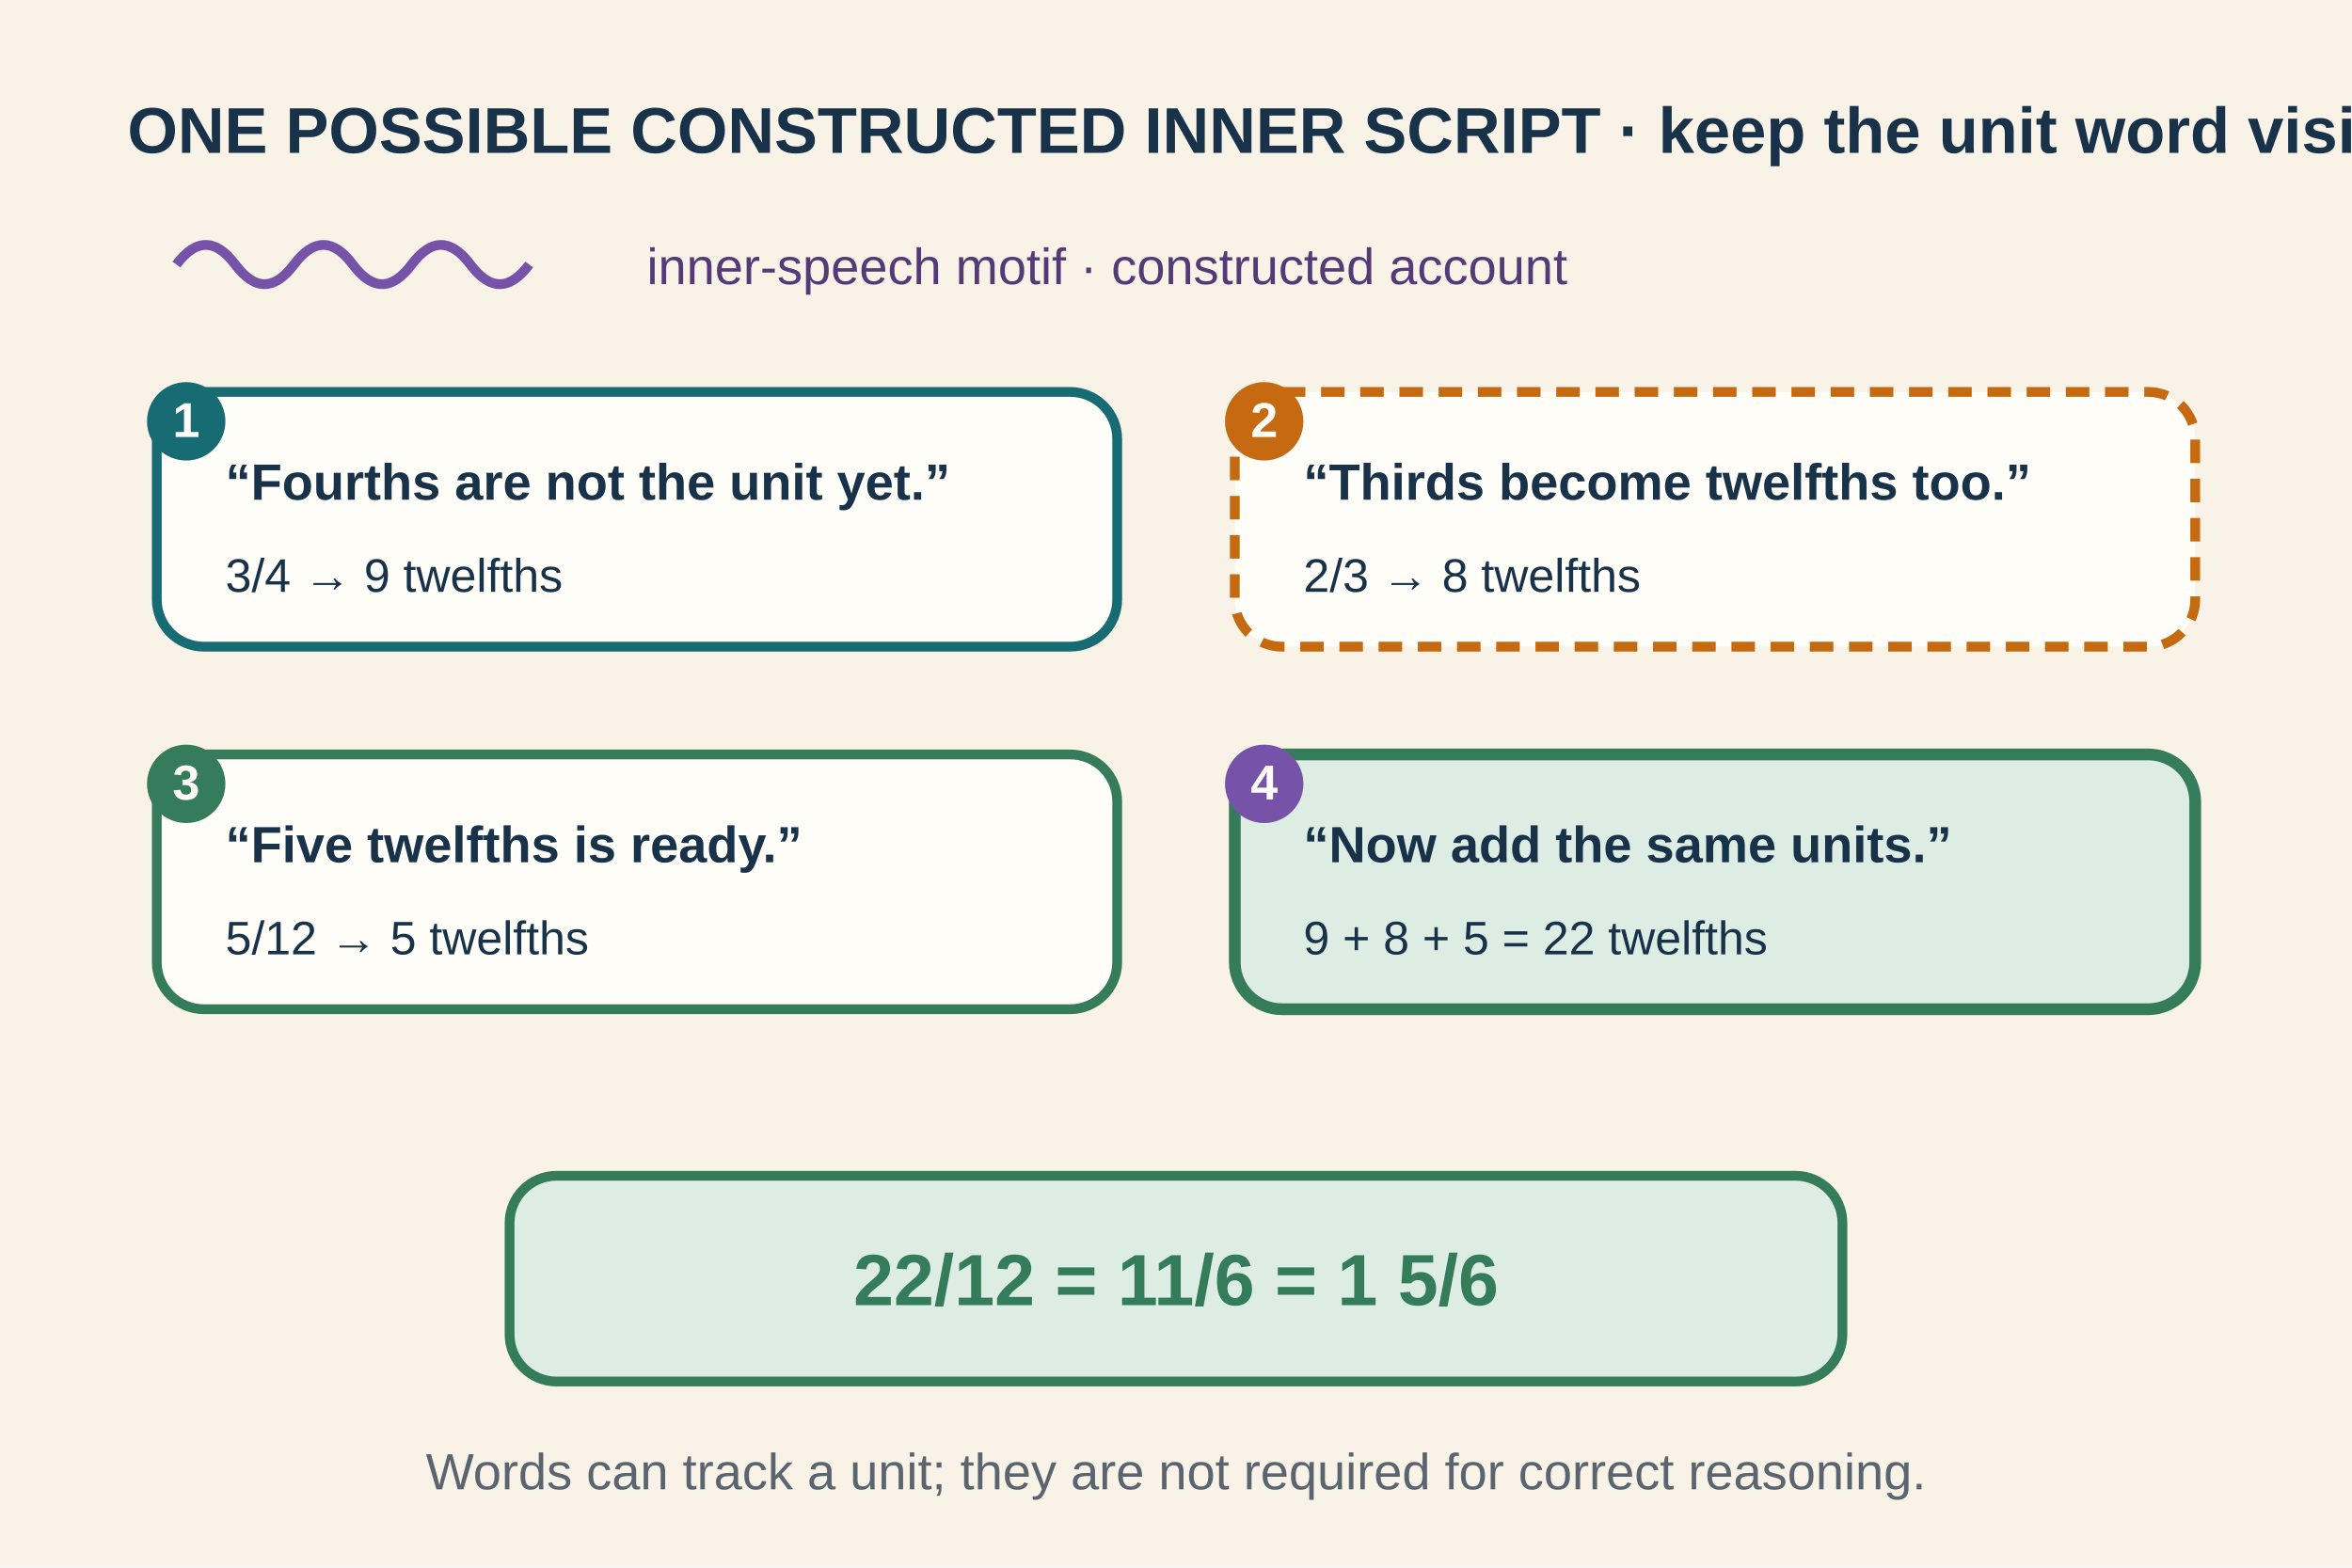
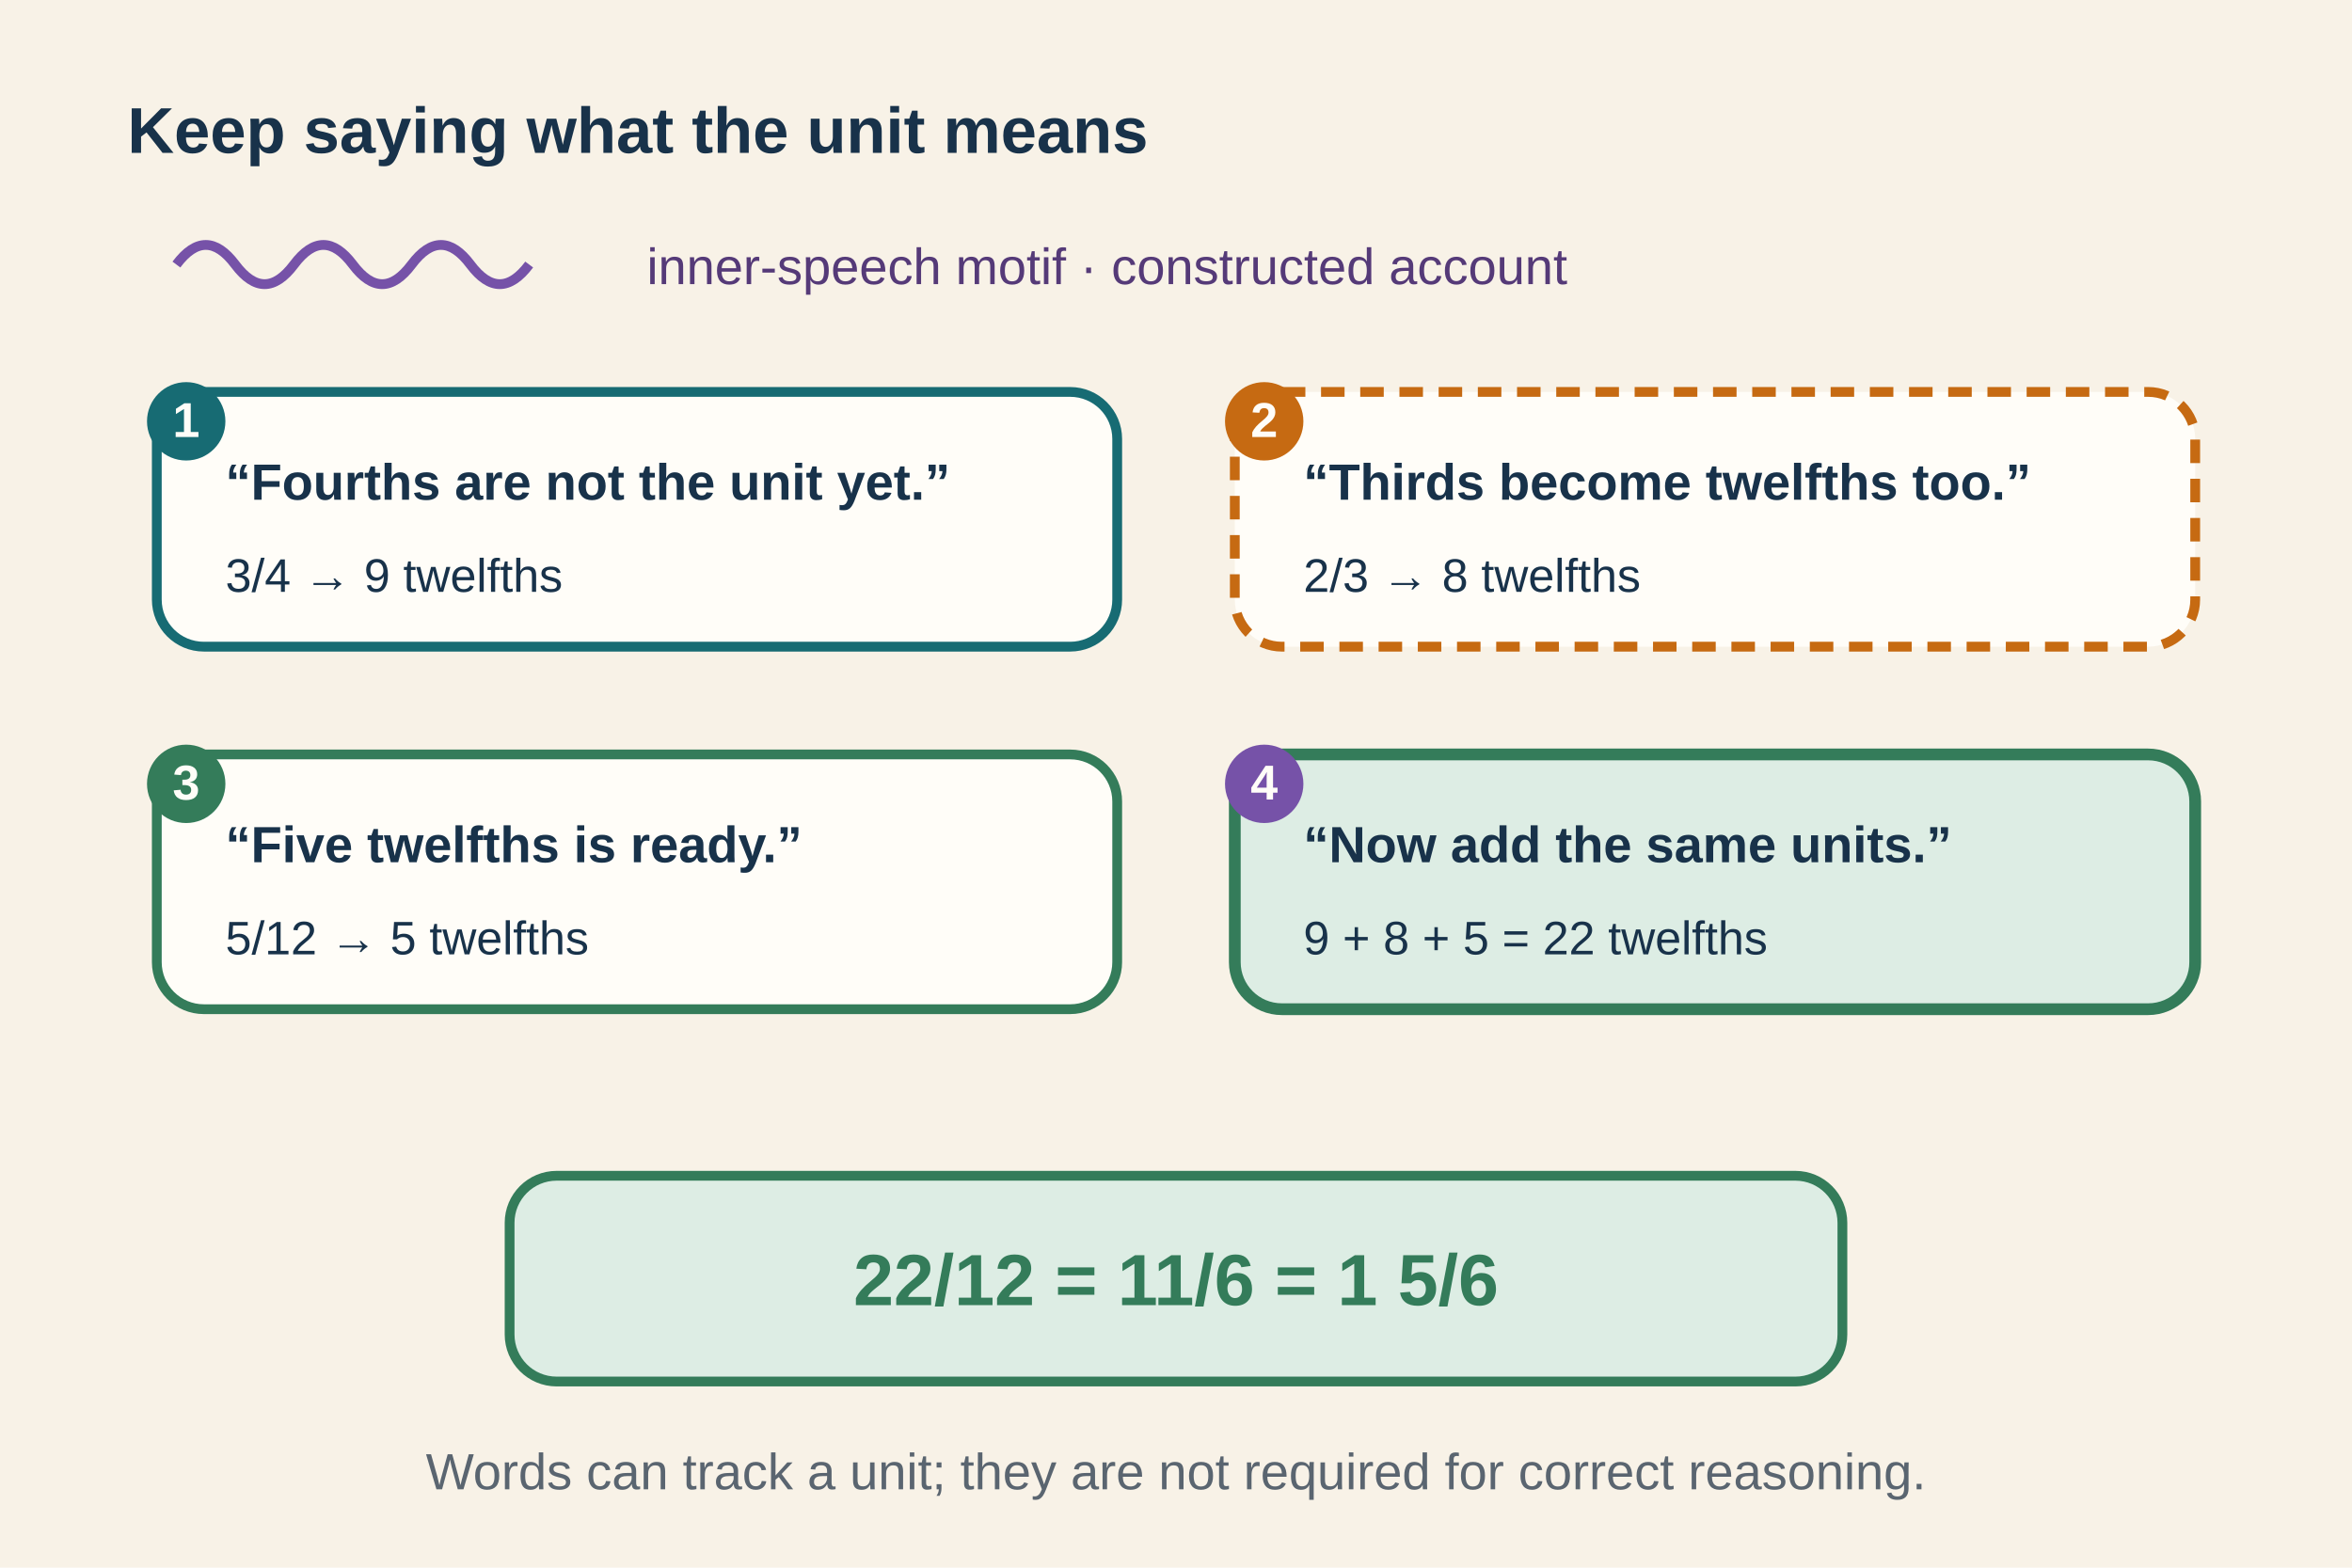
<svg xmlns="http://www.w3.org/2000/svg" data-qa-image-fixes="2026-09-08" width="1200" height="800" viewBox="0 0 1200 800" role="img" aria-labelledby="title desc" shape-rendering="geometricPrecision" text-rendering="optimizeLegibility">
  <rect width="1200" height="800" fill="#F8F2E7" />
-   <text x="65" y="78" font-family="Arial,sans-serif" font-size="33" font-weight="700" fill="#18324A">ONE POSSIBLE CONSTRUCTED INNER SCRIPT · keep the unit word visible</text>
+   <text x="65" y="78" font-family="Arial,sans-serif" font-size="33" font-weight="700" fill="#18324A">Keep saying what the unit means</text>
  <path d="M90 135q15-20 30 0t30 0t30 0t30 0t30 0t30 0" fill="none" stroke="#7652A8" stroke-width="5" />
  <text x="330" y="145" font-family="Arial,sans-serif" font-size="26" fill="#553A78">inner-speech motif · constructed account</text>
  <g font-family="Arial,sans-serif" fill="#18324A">
    <rect x="80" y="200" width="490" height="130" rx="24" fill="#FFFDF8" stroke="#176B73" stroke-width="5" />
    <text x="115" y="255" font-size="26" font-weight="700">“Fourths are not the unit yet.”</text>
    <text x="115" y="302" font-size="24">3/4 → 9 twelfths</text>
    <rect x="630" y="200" width="490" height="130" rx="24" fill="#FFFDF8" stroke="#C66A12" stroke-width="5" stroke-dasharray="12 8" />
    <text x="665" y="255" font-size="26" font-weight="700">“Thirds become twelfths too.”</text>
    <text x="665" y="302" font-size="24">2/3 → 8 twelfths</text>
    <rect x="80" y="385" width="490" height="130" rx="24" fill="#FFFDF8" stroke="#347C5A" stroke-width="5" />
    <text x="115" y="440" font-size="26" font-weight="700">“Five twelfths is ready.”</text>
    <text x="115" y="487" font-size="24">5/12 → 5 twelfths</text>
    <rect x="630" y="385" width="490" height="130" rx="24" fill="#DDEDE4" stroke="#347C5A" stroke-width="6" />
    <text x="665" y="440" font-size="26" font-weight="700">“Now add the same units.”</text>
    <text x="665" y="487" font-size="24">9 + 8 + 5 = 22 twelfths</text>
  </g>
  <rect x="260" y="600" width="680" height="105" rx="24" fill="#DDEDE4" stroke="#347C5A" stroke-width="5" />
  <text x="600" y="666" text-anchor="middle" font-family="Arial,sans-serif" font-size="37" font-weight="700" fill="#347C5A">22/12 = 11/6 = 1 5/6</text>
  <text x="600" y="760" text-anchor="middle" font-family="Arial,sans-serif" font-size="26" fill="#5A6570">Words can track a unit; they are not required for correct reasoning.</text>
  <g data-qa-detail="reading-order">
    <g font-family="Arial,sans-serif" font-size="25" font-weight="700" text-anchor="middle" fill="#FFFDF8">
      <circle cx="95" cy="215" r="20" fill="#176B73" />
      <text x="95" y="223">1</text>
      <circle cx="645" cy="215" r="20" fill="#C66A12" />
      <text x="645" y="223">2</text>
      <circle cx="95" cy="400" r="20" fill="#347C5A" />
      <text x="95" y="408">3</text>
      <circle cx="645" cy="400" r="20" fill="#7652A8" />
      <text x="645" y="408">4</text>
    </g>
  </g>
</svg>
